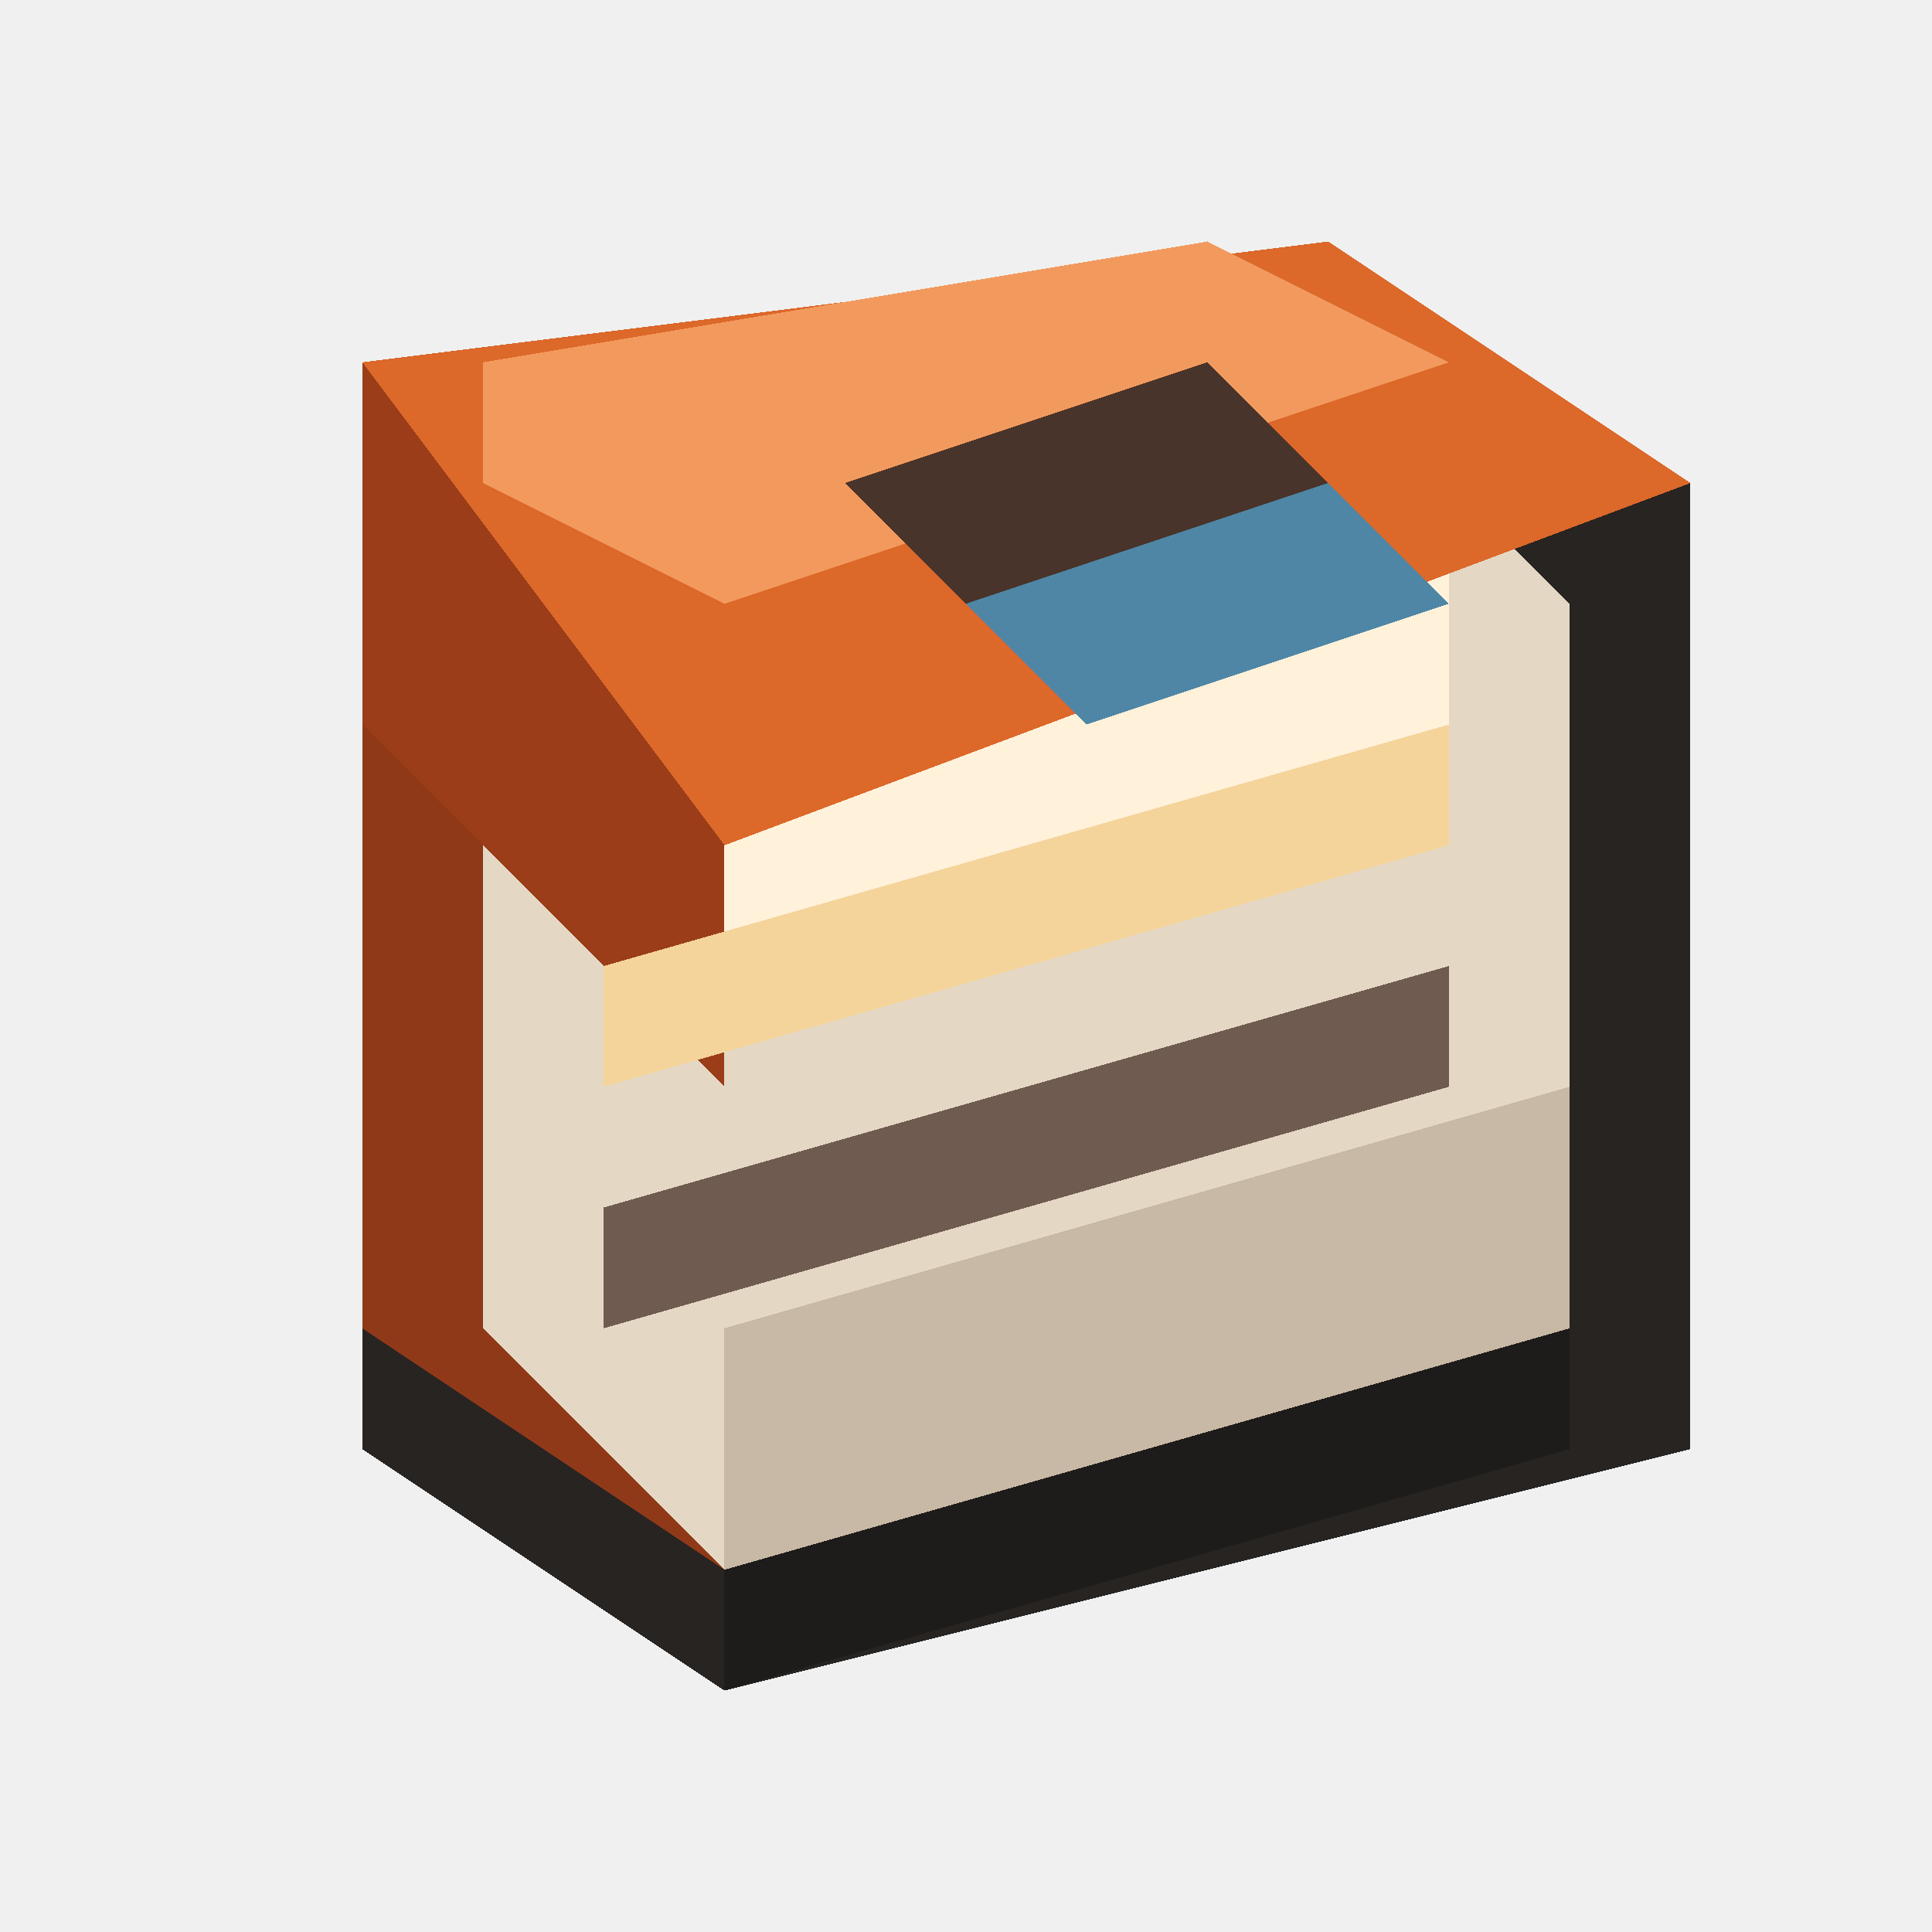
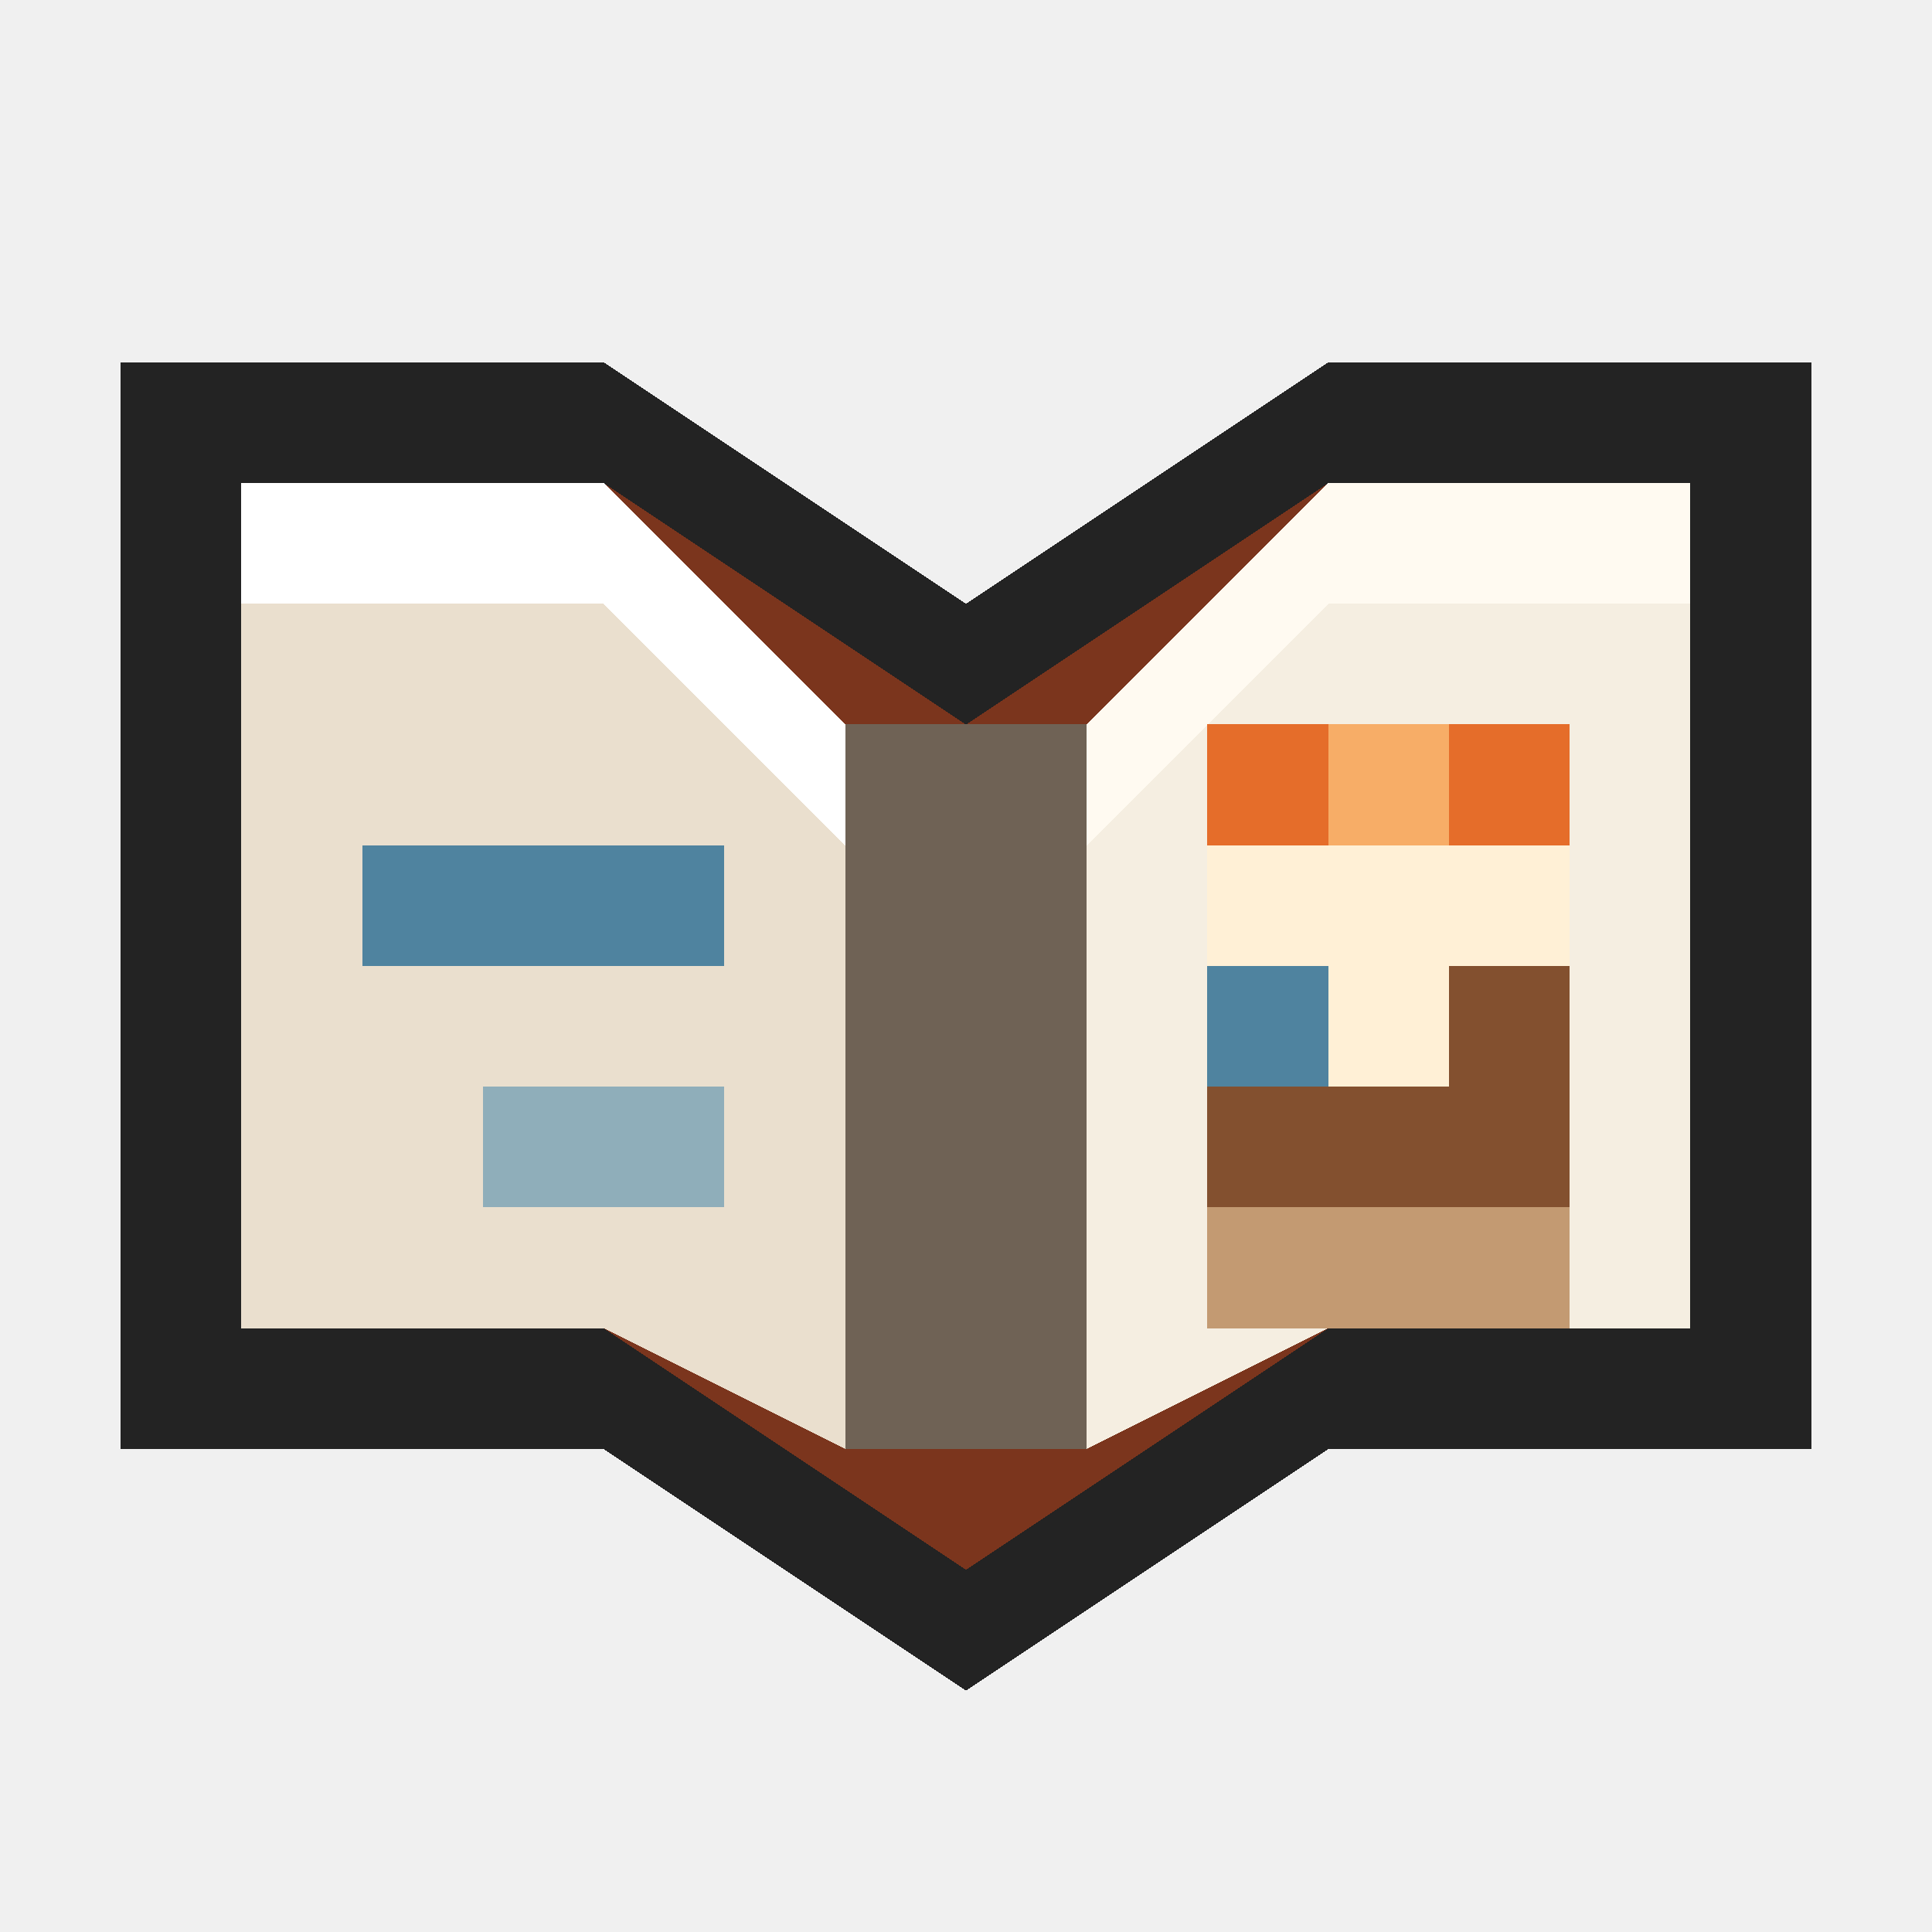
<svg xmlns="http://www.w3.org/2000/svg" viewBox="0 0 16 16" shape-rendering="crispEdges" data-m98-concept="navi" data-m98-grid="16">
-   <polygon fill="#272421" points="3,3 11,2 14,4 14,12 6,14 3,12" />
-   <polygon fill="#8f3918" points="3,4 11,3 13,5 13,12 6,13 3,11" />
-   <polygon fill="#e4d8c5" points="4,5 12,4 13,5 13,11 6,13 4,11" />
-   <polygon fill="#fff1da" points="4,5 12,4 12,6 6,8 4,7" />
-   <polygon fill="#c7b9a5" points="6,11 13,9 13,11 6,13" />
-   <polygon fill="#dc682a" points="3,3 11,2 14,4 6,7 3,5" />
-   <polygon fill="#f29a5d" points="4,3 10,2 12,3 6,5 4,4" />
-   <polygon fill="#9a3d18" points="3,3 6,7 6,9 3,6" />
-   <polygon fill="#49342c" points="7,4 10,3 11,4 8,5" />
-   <polygon fill="#4f86a5" points="8,5 11,4 12,5 9,6" />
-   <polygon fill="#f4d49a" points="5,8 12,6 12,7 5,9" />
-   <polygon fill="#6f5b4f" points="5,10 12,8 12,9 5,11" />
-   <polygon fill="#1e1c1a" points="6,13 13,11 13,12 6,14" />
+   <path fill="#232323" d="M1 3H5L8 5L11 3H15V12H11L8 14L5 12H1Z" />
+   <path fill="#7b351d" d="M2 4H5L8 6L11 4H14V11H11L8 13L5 11H2Z" />
+   <polygon fill="#eadfce" points="2,4 5,4 7,6 7,12 5,11 2,11" />
+   <polygon fill="#f5eee1" points="9,6 11,4 14,4 14,11 11,11 9,12" />
+   <polygon fill="#ffffff" points="2,4 5,4 7,6 7,7 5,5 2,5" />
+   <polygon fill="#fffaf1" points="9,6 11,4 14,4 14,5 11,5 9,7" />
+   <rect fill="#6f6255" x="7" y="6" width="2" height="6" />
+   <rect fill="#4f839f" x="3" y="7" width="3" height="1" />
+   <rect fill="#8faeba" x="4" y="9" width="2" height="1" />
+   <rect fill="#83502f" x="10" y="6" width="3" height="4" />
+   <rect fill="#e56d2a" x="10" y="6" width="3" height="1" />
+   <rect fill="#f7ad67" x="11" y="6" width="1" height="1" />
+   <rect fill="#fff0d6" x="10" y="7" width="3" height="2" />
+   <rect fill="#4f839f" x="10" y="8" width="1" height="1" />
+   <rect fill="#83502f" x="12" y="8" width="1" height="2" />
+   <rect fill="#c39a72" x="10" y="10" width="3" height="1" />
</svg>
